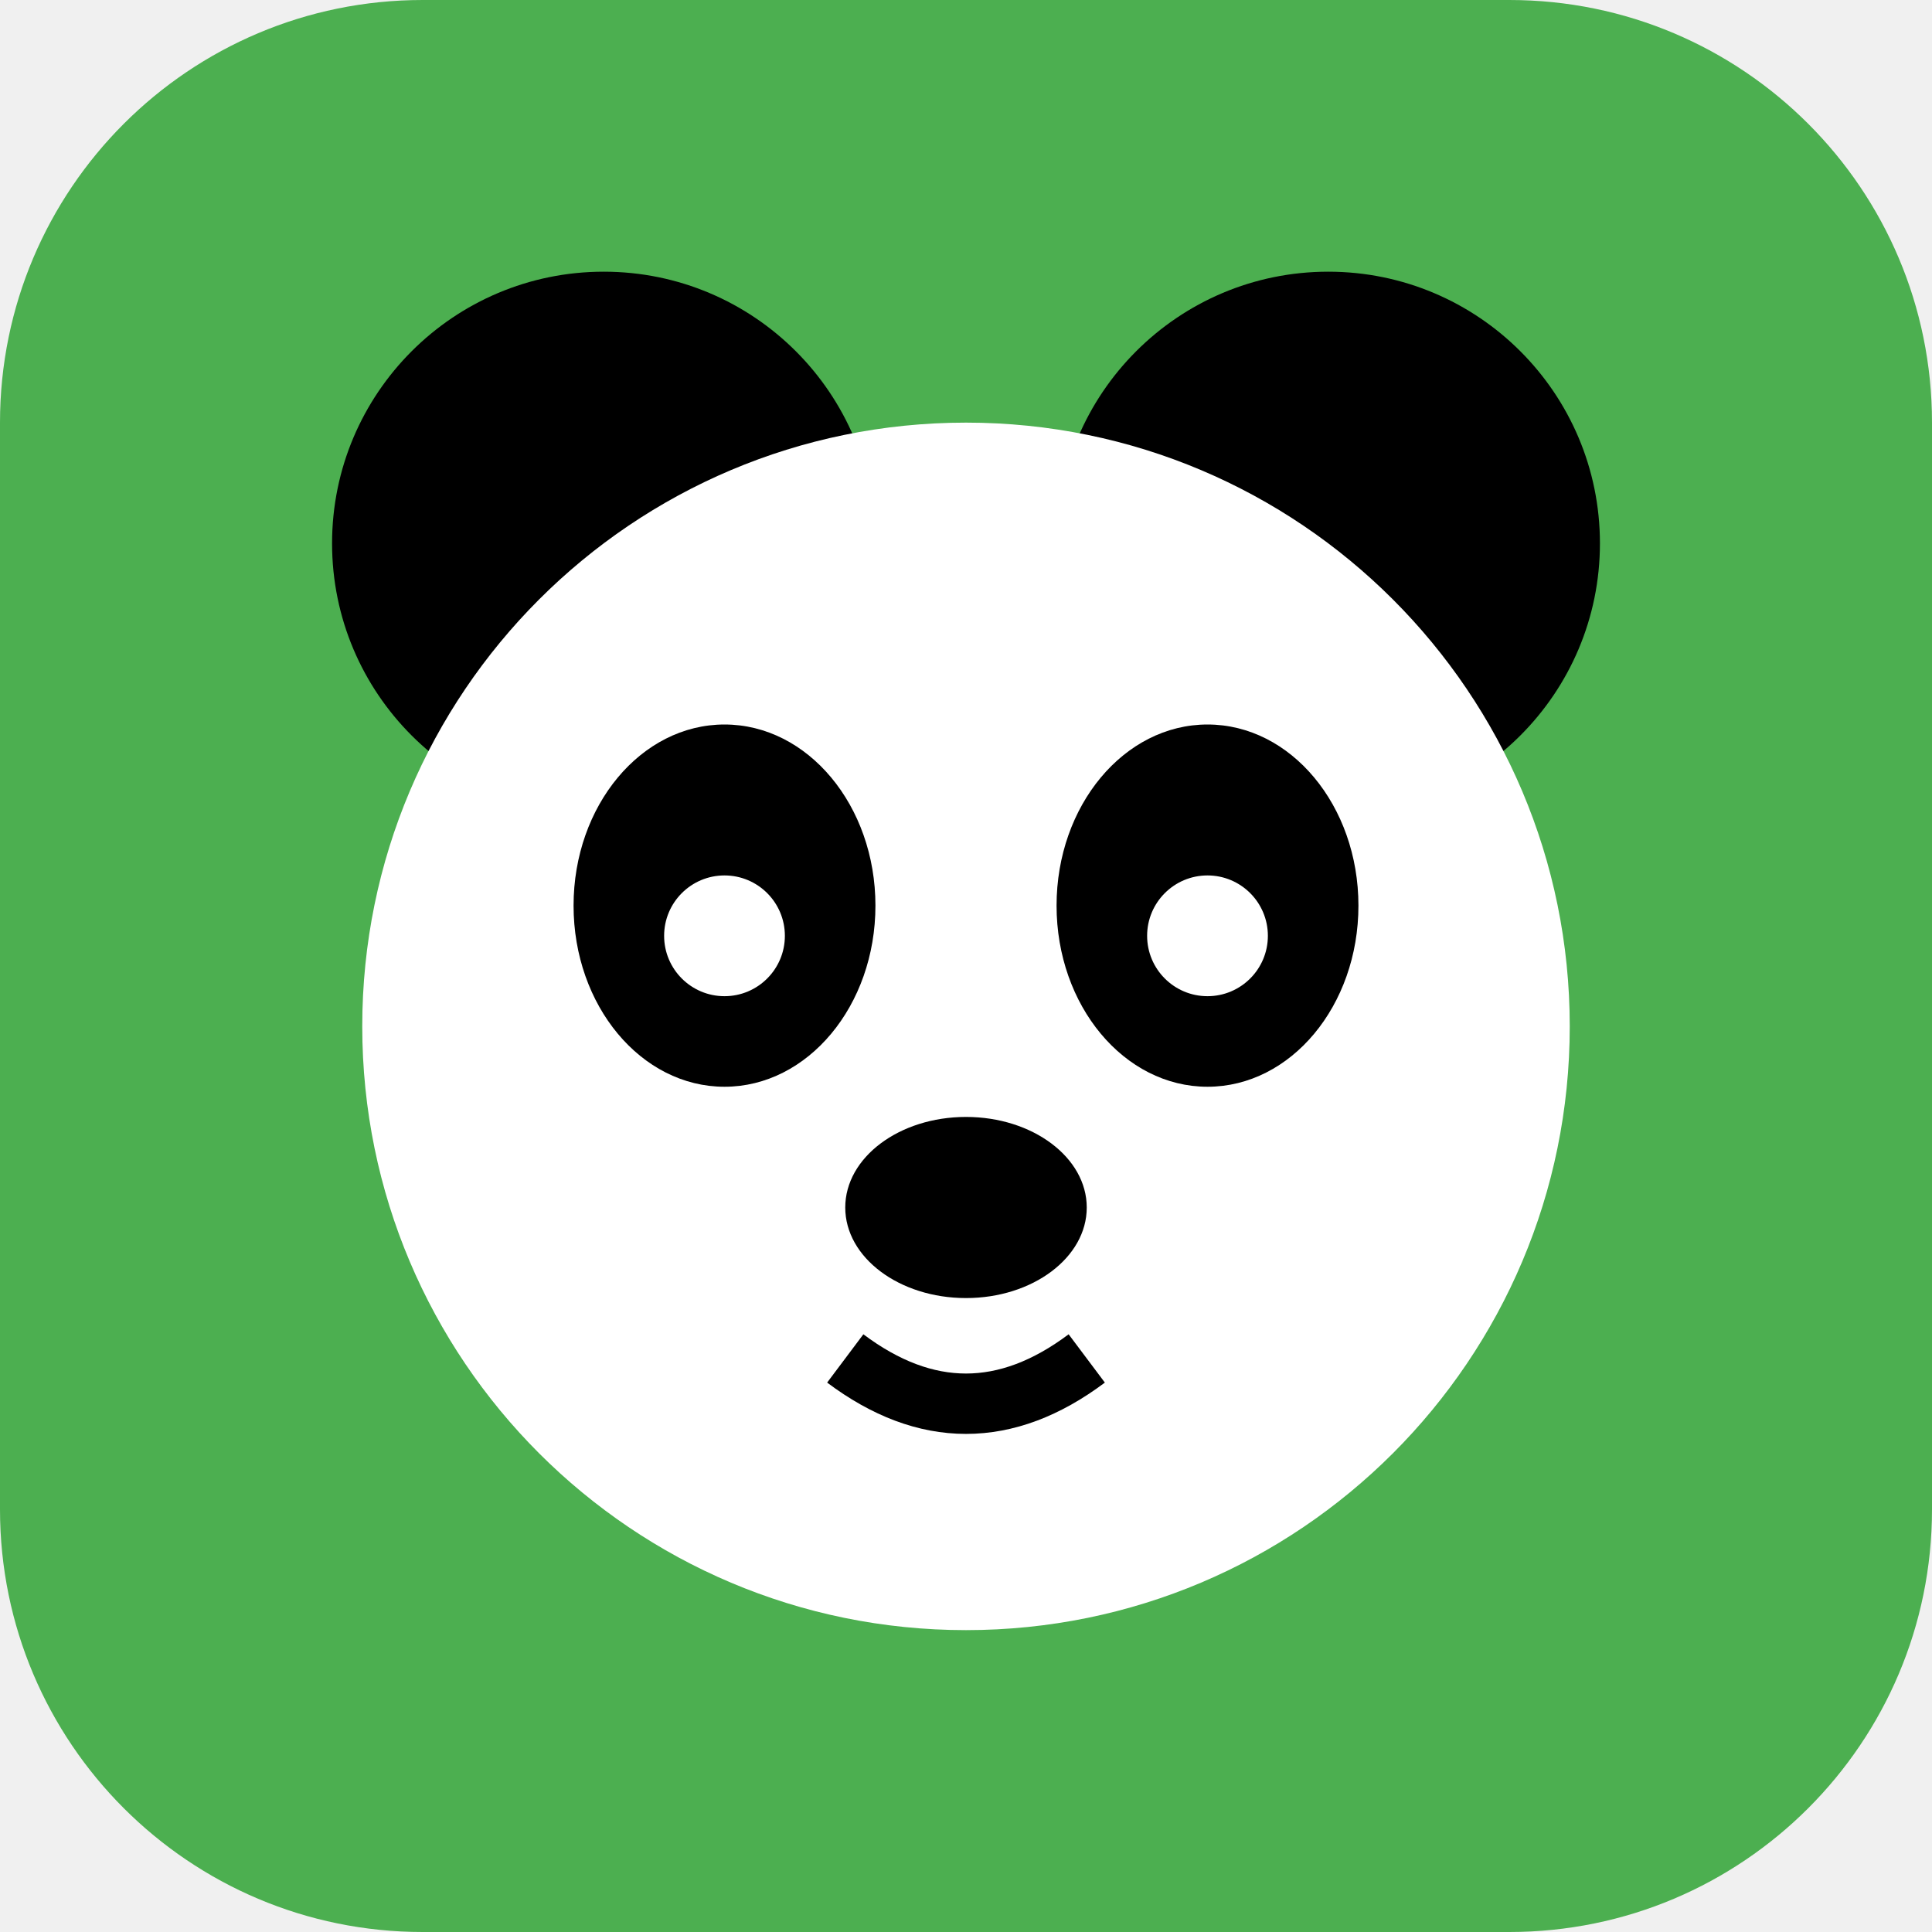
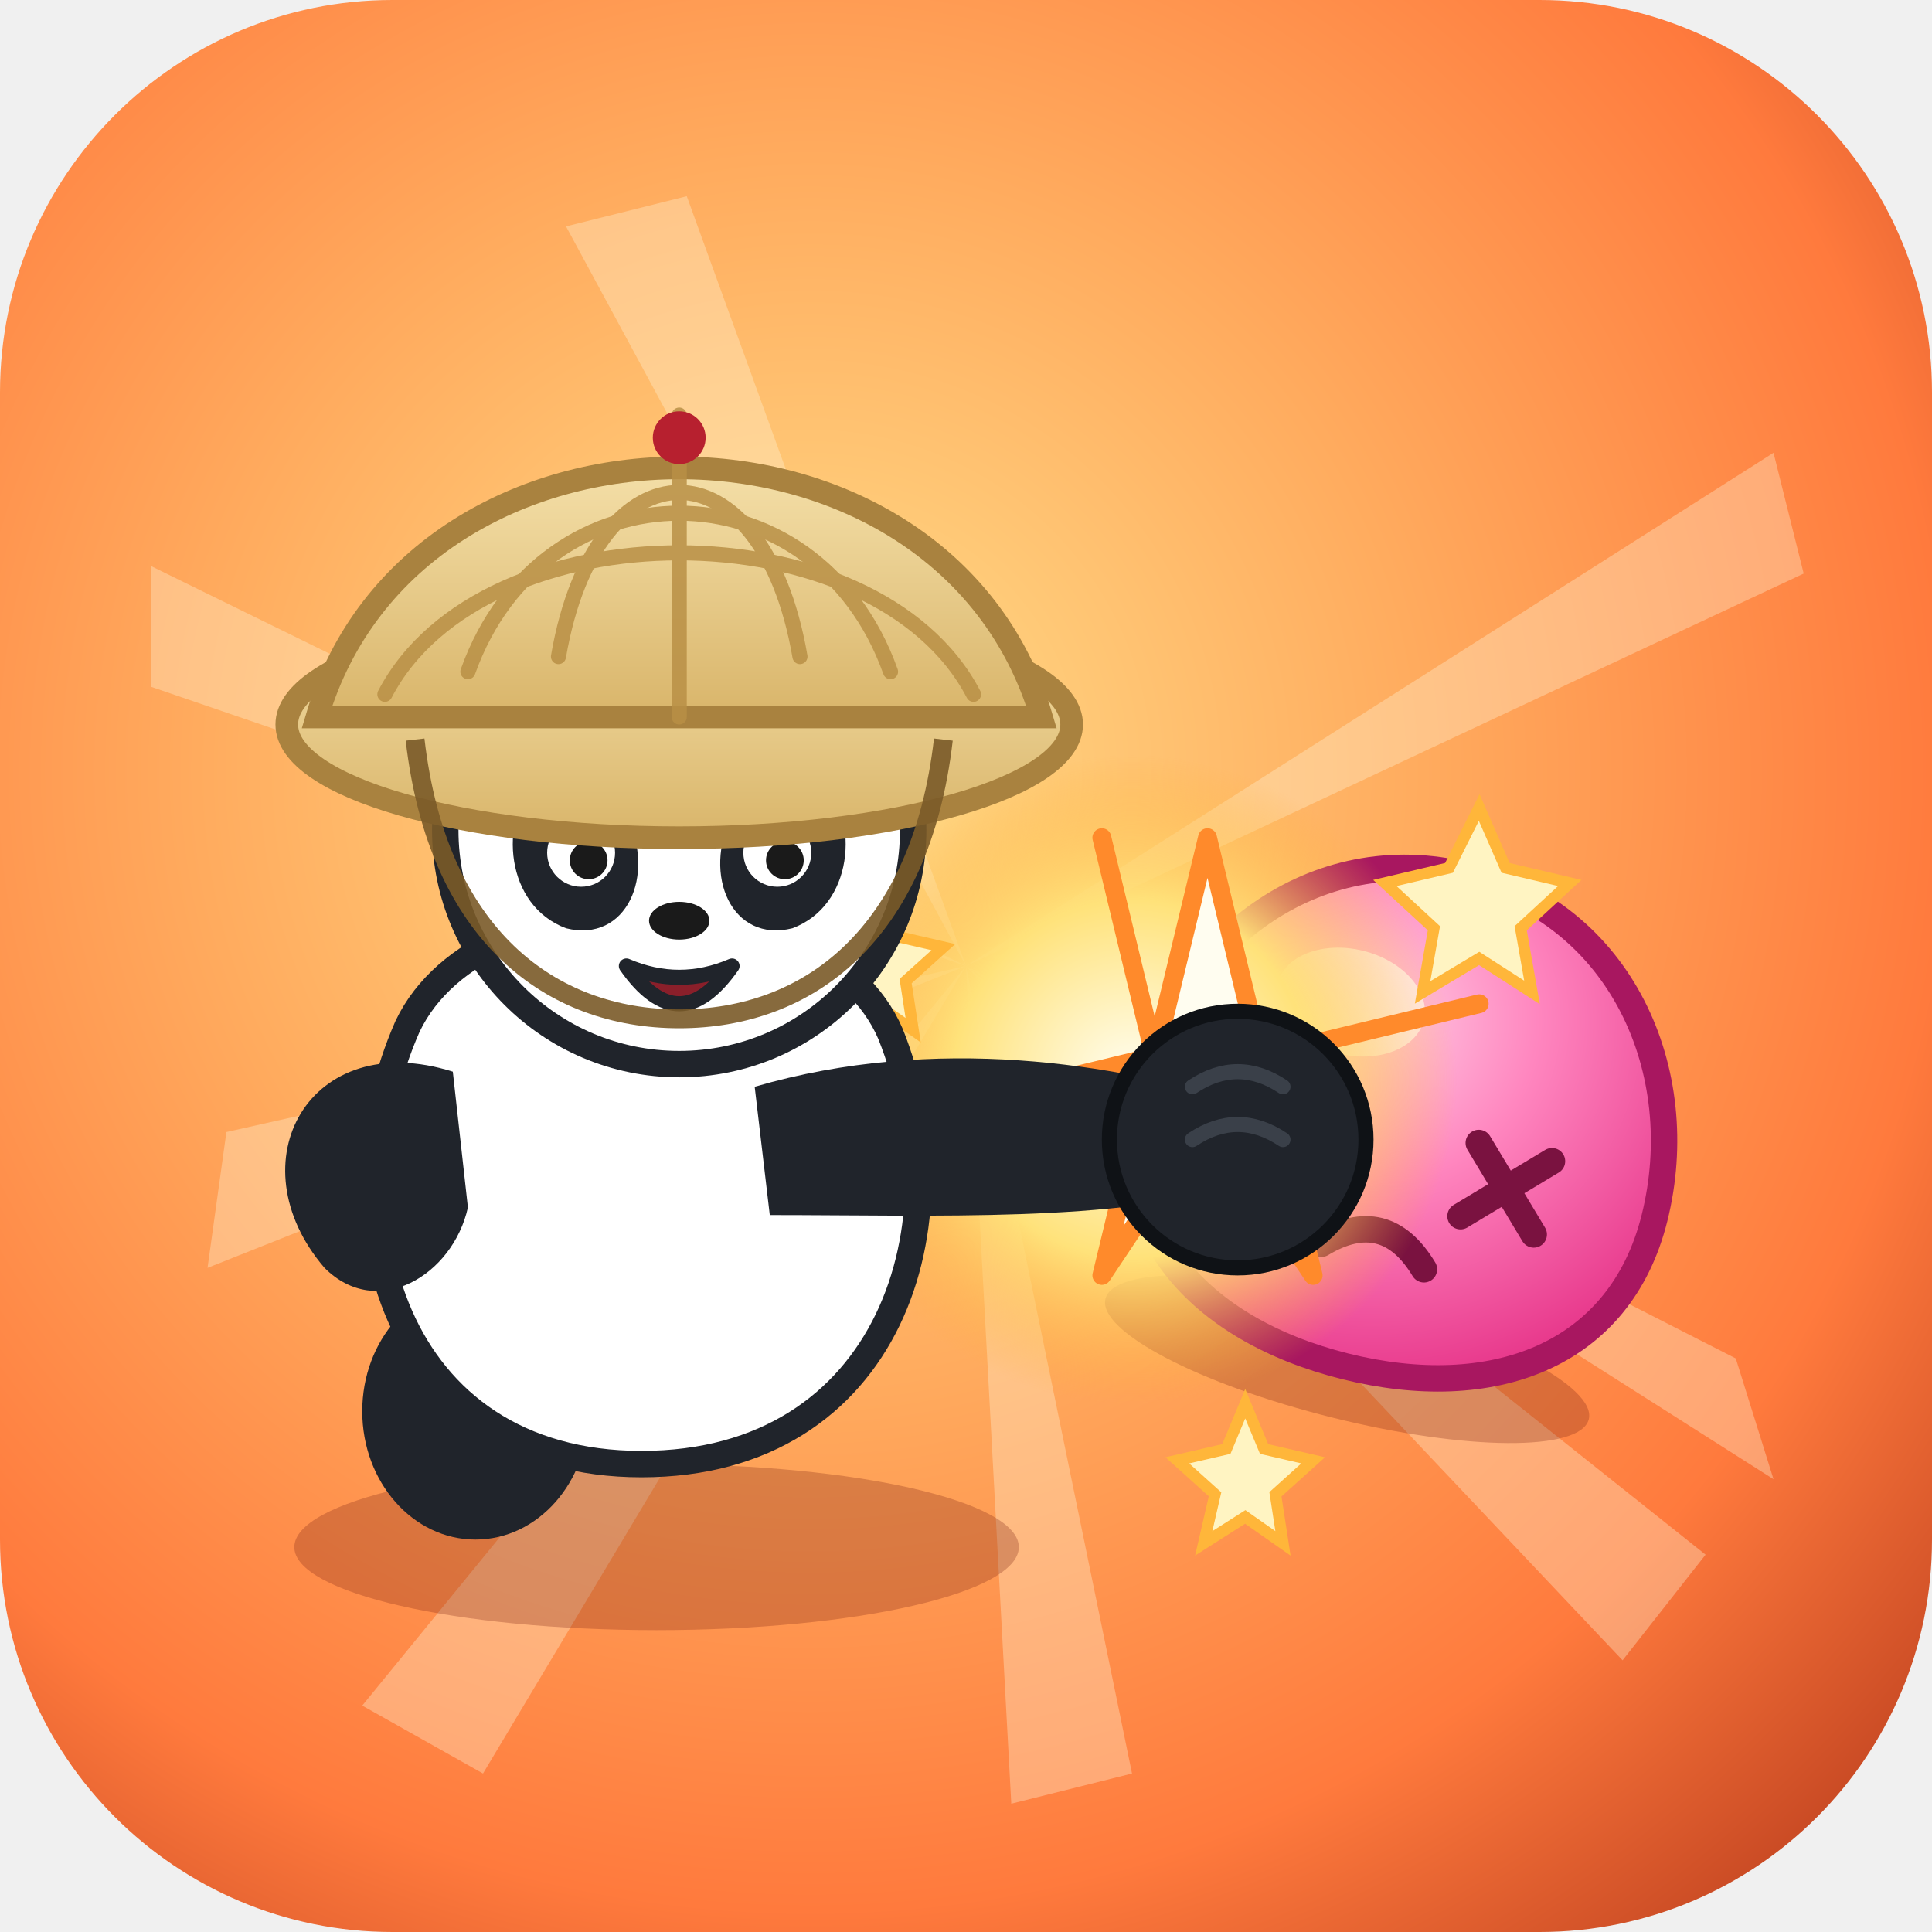
- <svg xmlns="http://www.w3.org/2000/svg" viewBox="0 0 64 64">
-   <rect width="64" height="64" rx="14" fill="#4caf50" />
-   <circle cx="20" cy="18" r="9" fill="#000" />
-   <circle cx="44" cy="18" r="9" fill="#000" />
-   <circle cx="32" cy="34" r="20" fill="#fff" />
-   <ellipse cx="24" cy="30" rx="5" ry="6" fill="#000" />
-   <ellipse cx="40" cy="30" rx="5" ry="6" fill="#000" />
-   <circle cx="24" cy="31" r="2" fill="#fff" />
-   <circle cx="40" cy="31" r="2" fill="#fff" />
-   <ellipse cx="32" cy="40" rx="4" ry="3" fill="#000" />
-   <path d="M28 45 q4 3 8 0" stroke="#000" stroke-width="2" fill="none" />
+ <svg xmlns="http://www.w3.org/2000/svg" viewBox="0 0 512 512">
+   <defs>
+     <radialGradient id="bg" cx="42%" cy="40%" r="75%">
+       <stop offset="0%" stop-color="#ffe08a" />
+       <stop offset="42%" stop-color="#ffab5e" />
+       <stop offset="78%" stop-color="#ff7a3d" />
+       <stop offset="100%" stop-color="#c94a24" />
+     </radialGradient>
+     <radialGradient id="flash" cx="50%" cy="50%" r="50%">
+       <stop offset="0%" stop-color="#fffef2" />
+       <stop offset="55%" stop-color="#ffe27a" />
+       <stop offset="100%" stop-color="#ffb03a" stop-opacity="0" />
+     </radialGradient>
+     <radialGradient id="poring" cx="38%" cy="32%" r="72%">
+       <stop offset="0%" stop-color="#ffd0e6" />
+       <stop offset="45%" stop-color="#ff86bf" />
+       <stop offset="100%" stop-color="#e8398c" />
+     </radialGradient>
+     <linearGradient id="hat" x1="0" y1="0" x2="0" y2="1">
+       <stop offset="0%" stop-color="#f4dfa8" />
+       <stop offset="100%" stop-color="#d9b56a" />
+     </linearGradient>
+   </defs>
+   <rect width="512" height="512" rx="104" fill="url(#bg)" />
+   <g fill="#fff3d6" opacity="0.35">
+     <polygon points="256,256 40,150 40,182" />
+     <polygon points="256,256 60,300 55,336" />
+     <polygon points="256,256 150,60 182,52" />
+     <polygon points="256,256 470,120 478,152" />
+     <polygon points="256,256 460,360 470,392" />
+     <polygon points="256,256 300,470 268,478" />
+     <polygon points="256,256 96,452 128,470" />
+     <polygon points="256,256 430,440 452,412" />
+   </g>
+   <g transform="translate(372,300) rotate(14)">
+     <ellipse cx="0" cy="62" rx="66" ry="16" fill="#7a1f12" opacity="0.28" />
+     <path d="M0,-70 C42,-70 70,-34 70,6 C70,44 40,64 0,64 C-40,64 -70,44 -70,6 C-70,-34 -42,-70 0,-70 Z" fill="url(#poring)" stroke="#a81760" stroke-width="7" />
+     <ellipse cx="-22" cy="-30" rx="20" ry="14" fill="#ffffff" opacity="0.75" />
+     <g stroke="#7a1240" stroke-width="7" stroke-linecap="round" fill="none">
+       <path d="M-40,-2 l20,20 M-20,-2 l-20,20" />
+       <path d="M20,-2 l20,20 M40,-2 l-20,20" />
+     </g>
+     <path d="M-14,34 q14,-14 28,0" stroke="#7a1240" stroke-width="7" fill="none" stroke-linecap="round" />
+   </g>
+   <circle cx="300" cy="286" r="86" fill="url(#flash)" />
+   <g fill="#fffdf0" stroke="#ff8a2b" stroke-width="5" stroke-linejoin="round">
+     <path d="M300,286 l14,-58 l14,58 l58,-14 l-58,14 l14,58 l-28,-42 l-28,42 l14,-58 l-58,14 l58,-14 l-14,-58 z" transform="translate(6,-6)" />
+   </g>
+   <g fill="#fff4c2" stroke="#ffb63a" stroke-width="3">
+     <path d="M392,214 l7,16 l17,4 l-13,12 l3,17 l-14,-9 l-15,9 l3,-17 l-13,-12 l17,-4 z" />
+     <path d="M232,236 l5,12 l13,3 l-10,9 l2,13 l-10,-7 l-11,7 l2,-13 l-9,-9 l13,-3 z" />
+     <path d="M330,372 l5,12 l13,3 l-10,9 l2,13 l-10,-7 l-11,7 l3,-13 l-10,-9 l13,-3 z" />
+   </g>
+   <g transform="translate(178,278)">
+     <ellipse cx="-4" cy="132" rx="96" ry="22" fill="#7a1f12" opacity="0.28" />
+     <ellipse cx="-52" cy="96" rx="30" ry="34" fill="#20242b" />
+     <path d="M-70,-6 C-92,44 -74,110 -8,110 C58,110 78,46 58,-4 C40,-46 -50,-48 -70,-6 Z" fill="#ffffff" stroke="#20242b" stroke-width="7" />
+     <path d="M-58,6 C-96,-6 -116,30 -92,58 C-78,72 -58,60 -54,42 Z" fill="#20242b" />
+     <g transform="translate(2,-58)">
+       <circle cx="-48" cy="-34" r="26" fill="#20242b" />
+       <circle cx="48" cy="-34" r="26" fill="#20242b" />
+       <circle cx="0" cy="0" r="62" fill="#ffffff" stroke="#20242b" stroke-width="7" />
+       <path d="M-38,-14 C-48,-2 -46,20 -30,26 C-14,30 -6,12 -14,-4 C-20,-16 -30,-22 -38,-14 Z" fill="#20242b" />
+       <path d="M38,-14 C48,-2 46,20 30,26 C14,30 6,12 14,-4 C20,-16 30,-22 38,-14 Z" fill="#20242b" />
+       <circle cx="-26" cy="6" r="9" fill="#fff" />
+       <circle cx="26" cy="6" r="9" fill="#fff" />
+       <circle cx="-24" cy="8" r="5" fill="#1a1a1a" />
+       <circle cx="28" cy="8" r="5" fill="#1a1a1a" />
+       <path d="M-42,-16 l24,8" stroke="#20242b" stroke-width="6" stroke-linecap="round" />
+       <path d="M42,-16 l-24,8" stroke="#20242b" stroke-width="6" stroke-linecap="round" />
+       <ellipse cx="0" cy="24" rx="8" ry="5" fill="#1a1a1a" />
+       <path d="M-14,36 q14,20 28,0 q-14,6 -28,0 z" fill="#8a1f2a" stroke="#20242b" stroke-width="4" stroke-linejoin="round" />
+     </g>
+     <g transform="translate(2,-104)">
+       <ellipse cx="0" cy="18" rx="104" ry="30" fill="url(#hat)" stroke="#a9823f" stroke-width="6" />
+       <path d="M-96,16 C-70,-72 70,-72 96,16 Z" fill="url(#hat)" stroke="#a9823f" stroke-width="6" />
+       <g stroke="#b98f45" stroke-width="4" fill="none" opacity="0.85" stroke-linecap="round">
+         <path d="M-78,10 C-52,-40 52,-40 78,10" />
+         <path d="M-56,4 C-36,-52 36,-52 56,4" />
+         <path d="M-32,0 C-22,-58 22,-58 32,0" />
+         <path d="M0,-64 L0,16" />
+       </g>
+       <circle cx="0" cy="-58" r="7" fill="#b7202f" />
+       <path d="M-70,22 C-64,74 -34,96 0,96 C34,96 64,74 70,22" fill="none" stroke="#7a5a28" stroke-width="5" opacity="0.9" />
+     </g>
+     <g>
+       <path d="M22,10 C70,-4 118,4 150,14 C160,17 160,33 150,36 C118,46 70,44 26,44 Z" fill="#20242b" />
+       <circle cx="150" cy="24" r="34" fill="#20242b" />
+       <circle cx="150" cy="24" r="34" fill="none" stroke="#0f1216" stroke-width="4" />
+       <path d="M138,10 q12,-8 24,0 M138,24 q12,-8 24,0" stroke="#3a4049" stroke-width="4" fill="none" stroke-linecap="round" />
+     </g>
+   </g>
</svg>
